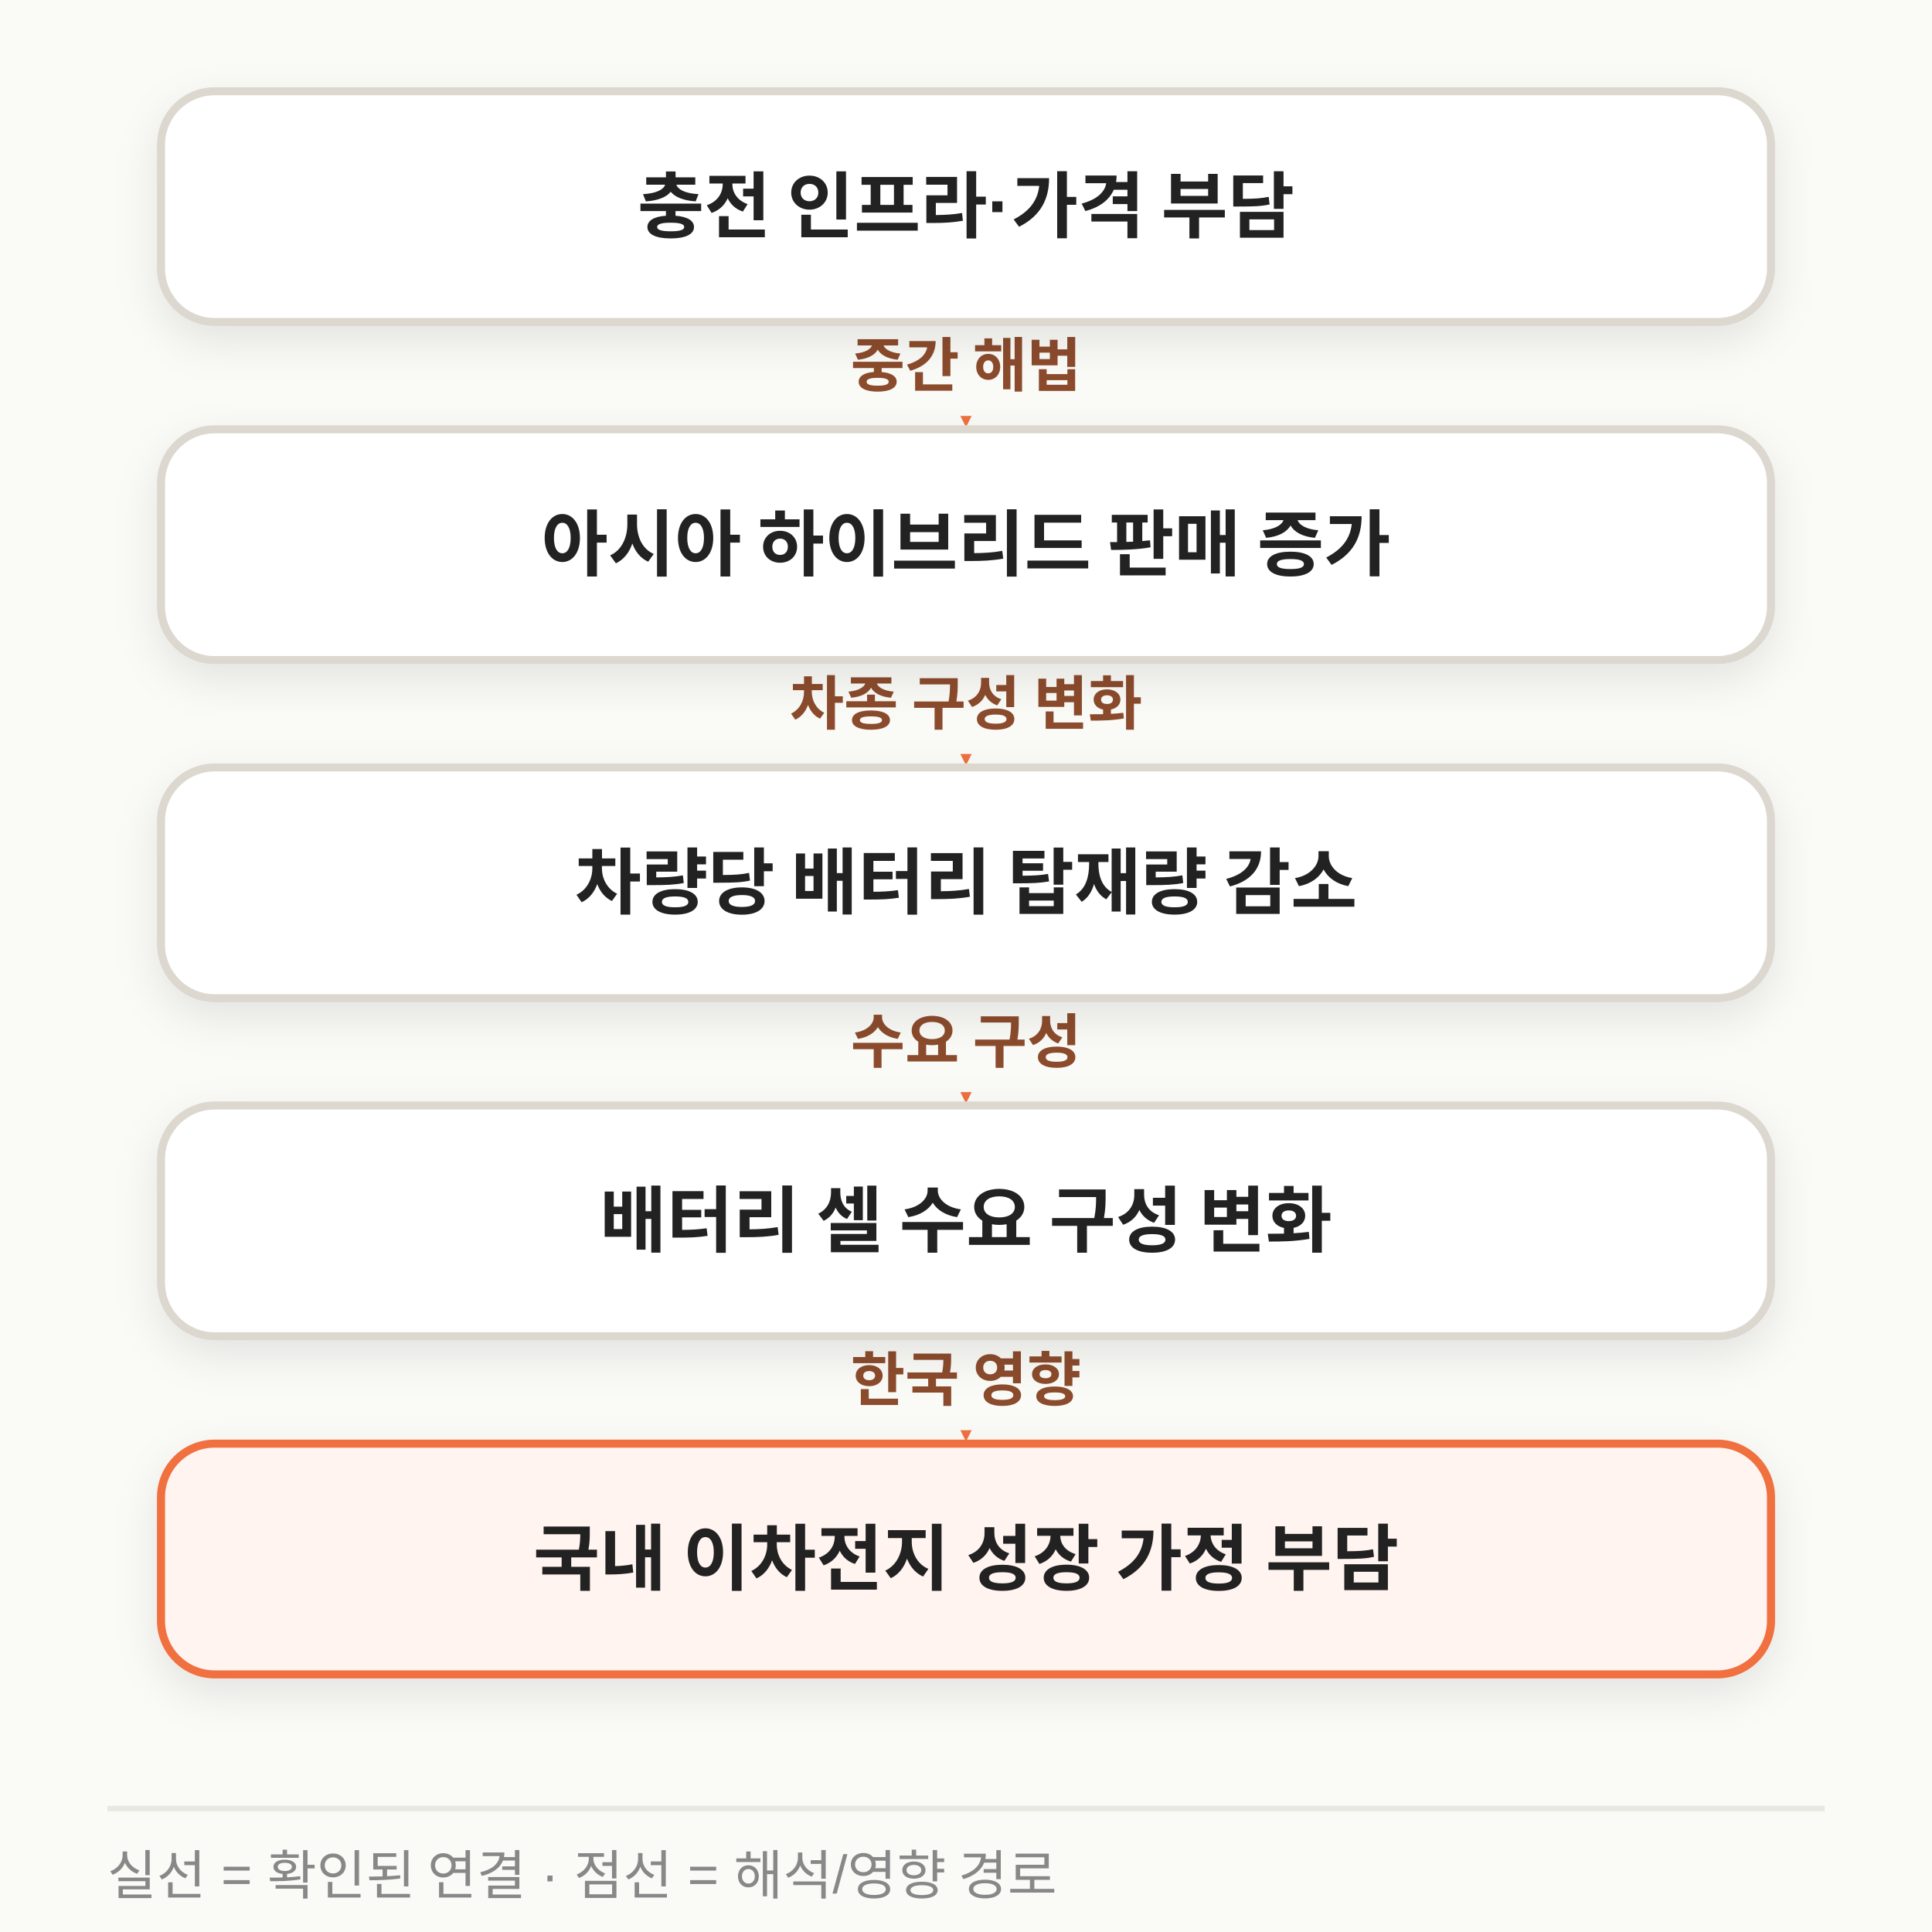
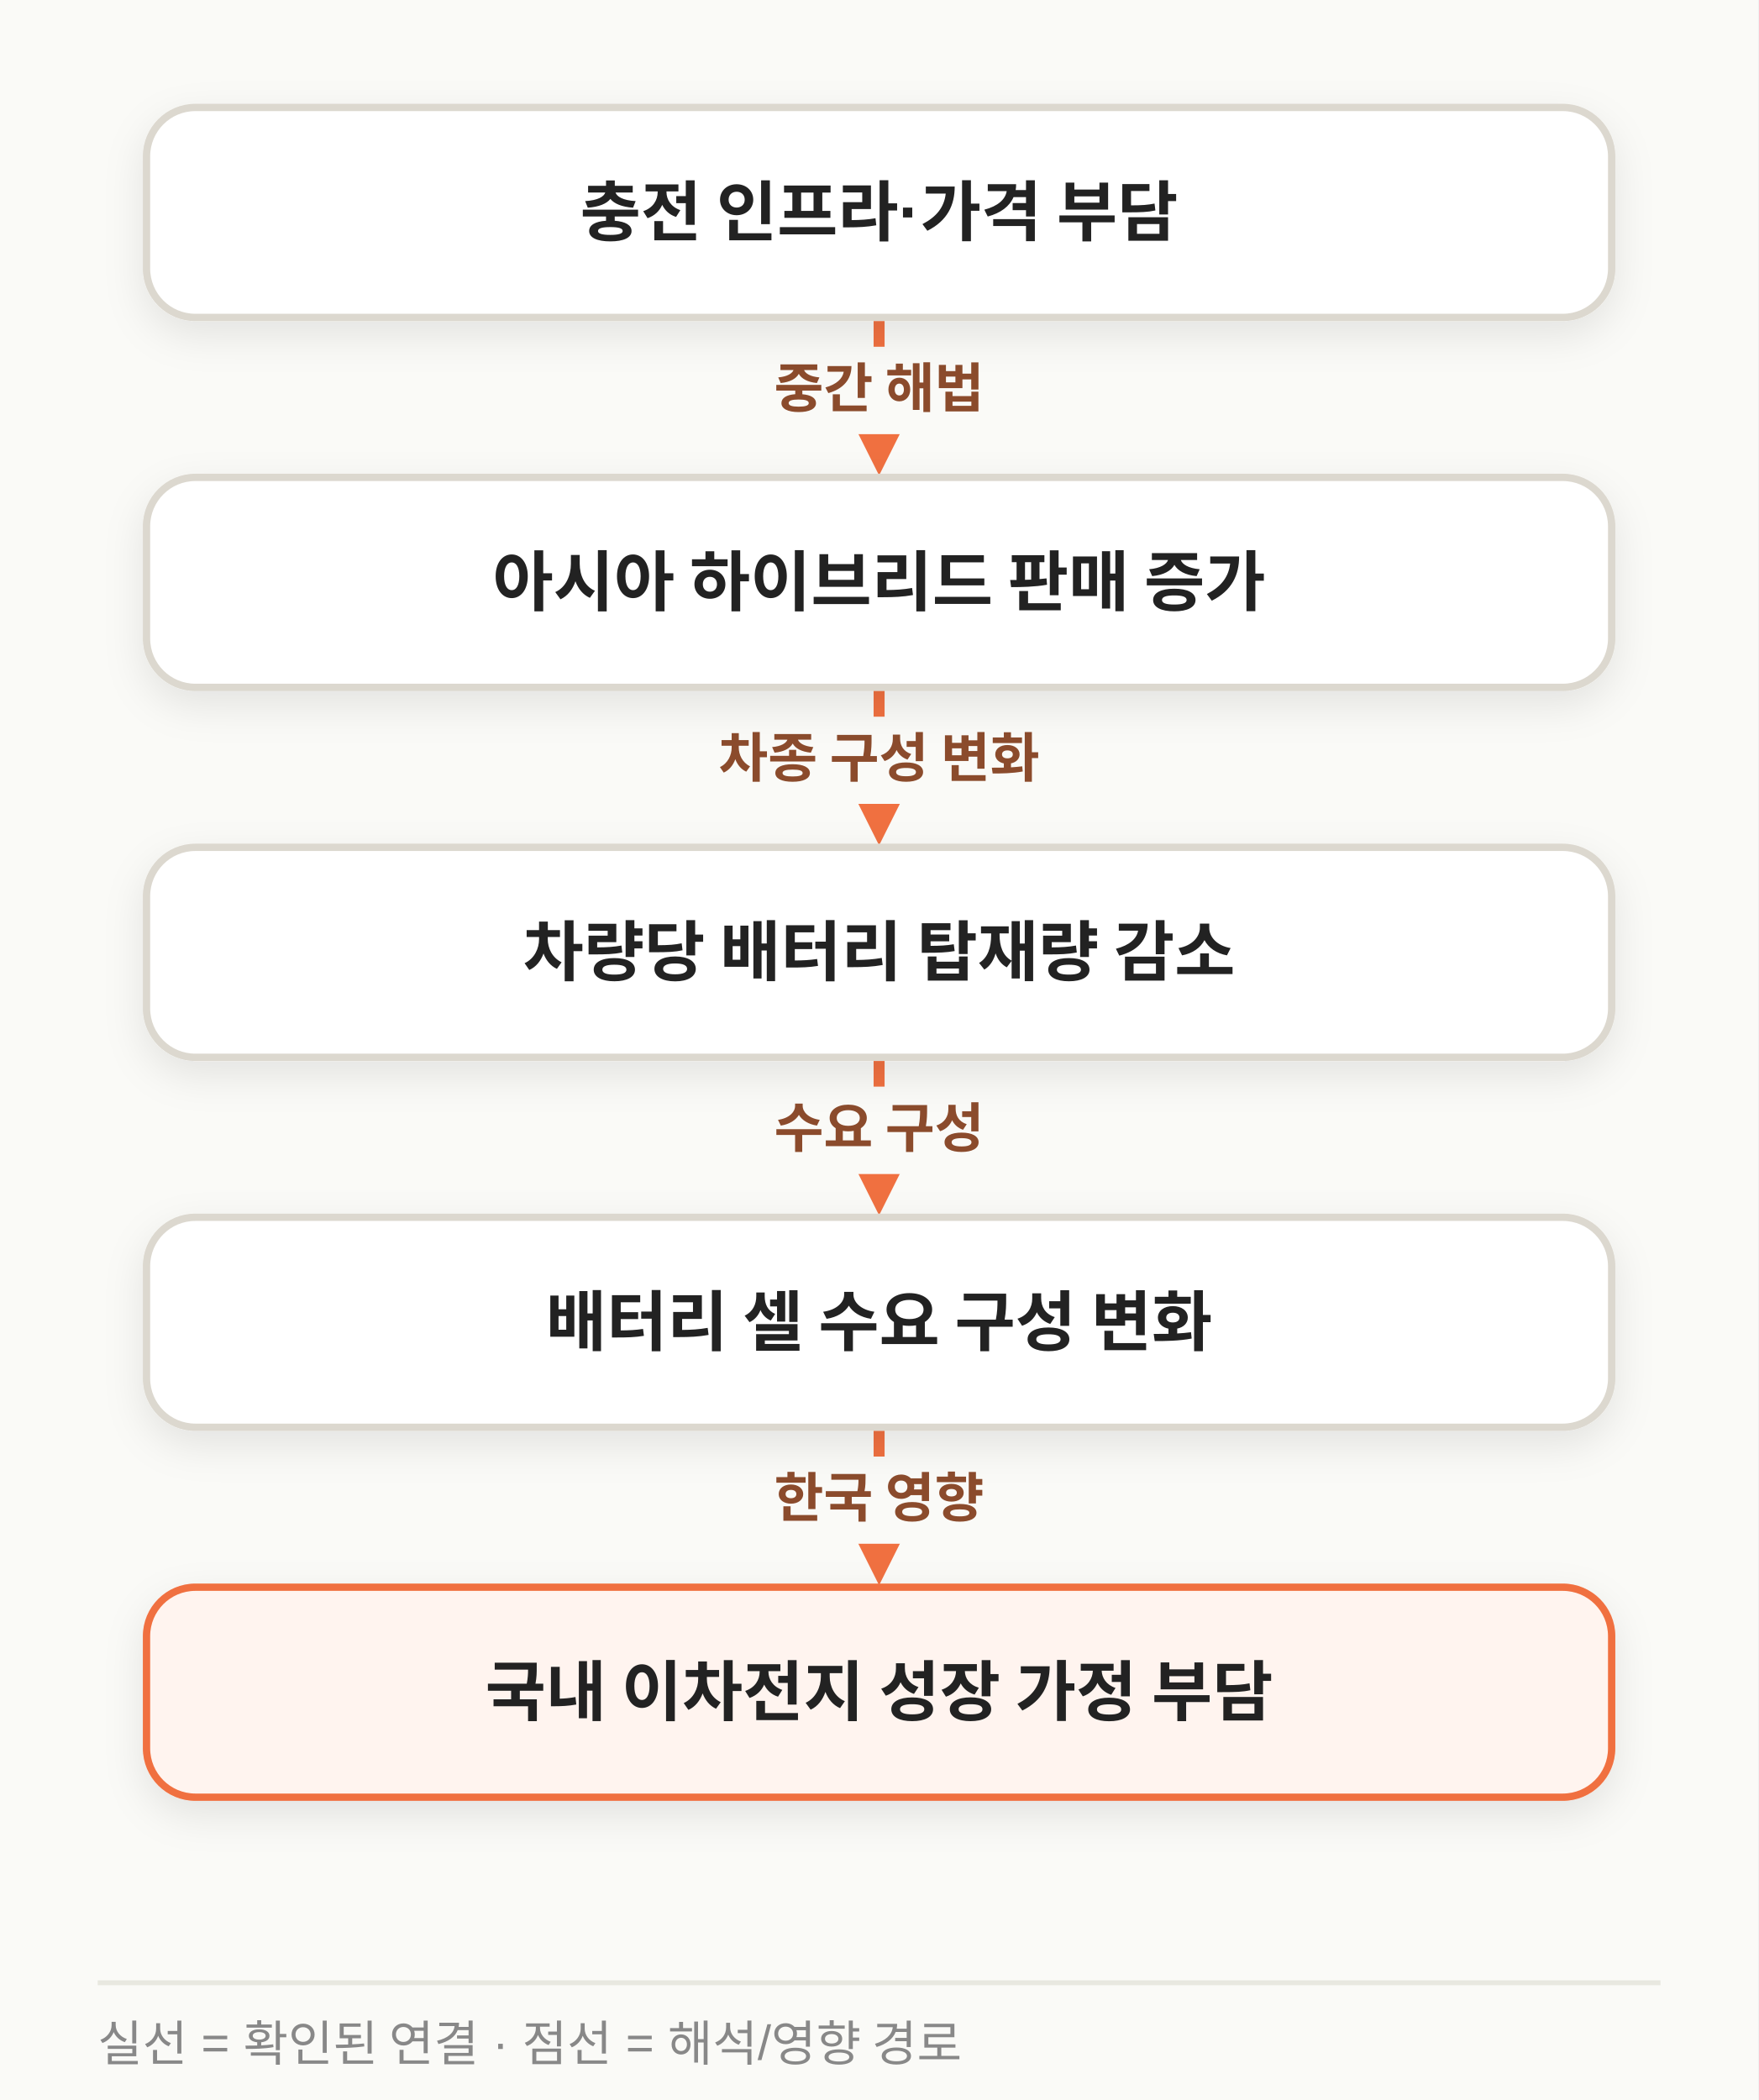
- <svg xmlns="http://www.w3.org/2000/svg" width="720" height="720" viewBox="0 0 720 720" class="morning-diagram morning-diagram-mobile" data-mobile-layout="same-topology" data-motion-orientation="TB" data-motion-steps="9">
+ <svg xmlns="http://www.w3.org/2000/svg" width="720" height="860" viewBox="0 0 720 860" class="morning-diagram morning-diagram-mobile" data-mobile-layout="same-topology" data-motion-orientation="TB" data-motion-steps="9">
  <defs>
    <filter id="shadow" x="-20%" y="-20%" width="140%" height="160%">
      <feDropShadow dx="0" dy="6" stdDeviation="8" flood-color="#111111" flood-opacity=".09" />
    </filter>
    <marker id="arrow" viewBox="0 0 10 10" refX="8" refY="5" markerWidth="8" markerHeight="8" orient="auto-start-reverse">
      <path d="M 0 0 L 10 5 L 0 10 z" fill="#F07040" />
    </marker>
  </defs>
-   <rect width="720" height="720" fill="#FAFAF7" />
+   <rect width="720" height="860" fill="#FAFAF7" />
  <g class="motion-step motion-edge" data-motion-step="1" data-from="A" data-to="B" style="--motion-delay:415ms">
-     <path d="M 360.0 120.0 C 360.0 140.0, 360.0 140.0, 360.0 152.0" fill="none" stroke="#F07040" stroke-width="4.5" stroke-dasharray="12 10" marker-end="url(#arrow)" />
-     <rect x="288.5" y="121.0" width="143" height="34" rx="17" fill="#FAFAF7" />
-     <text x="360.0" y="144.0" text-anchor="middle" font-family="Apple SD Gothic Neo,Malgun Gothic,Arial,sans-serif" font-size="22" font-weight="800" fill="#8B4B2C">중간 해법</text>
+     <path d="M 360.0 130.0 C 360.0 162.8, 360.0 162.8, 360.0 187.5" fill="none" stroke="#F07040" stroke-width="4.5" stroke-dasharray="12 10" marker-end="url(#arrow)" />
+     <rect x="288.5" y="143.8" width="143" height="34" rx="17" fill="#FAFAF7" />
+     <text x="360.0" y="166.8" text-anchor="middle" font-family="Apple SD Gothic Neo,Malgun Gothic,Arial,sans-serif" font-size="22" font-weight="800" fill="#8B4B2C">중간 해법</text>
  </g>
  <g class="motion-step motion-edge" data-motion-step="3" data-from="B" data-to="C" style="--motion-delay:1245ms">
-     <path d="M 360.0 246.0 C 360.0 266.0, 360.0 266.0, 360.0 278.0" fill="none" stroke="#F07040" stroke-width="4.5" stroke-dasharray="12 10" marker-end="url(#arrow)" />
-     <rect x="257.0" y="247.0" width="206" height="34" rx="17" fill="#FAFAF7" />
-     <text x="360.0" y="270.0" text-anchor="middle" font-family="Apple SD Gothic Neo,Malgun Gothic,Arial,sans-serif" font-size="22" font-weight="800" fill="#8B4B2C">차종 구성 변화</text>
+     <path d="M 360.0 281.5 C 360.0 314.2, 360.0 314.2, 360.0 339.0" fill="none" stroke="#F07040" stroke-width="4.5" stroke-dasharray="12 10" marker-end="url(#arrow)" />
+     <rect x="257.0" y="295.2" width="206" height="34" rx="17" fill="#FAFAF7" />
+     <text x="360.0" y="318.2" text-anchor="middle" font-family="Apple SD Gothic Neo,Malgun Gothic,Arial,sans-serif" font-size="22" font-weight="800" fill="#8B4B2C">차종 구성 변화</text>
  </g>
  <g class="motion-step motion-edge" data-motion-step="5" data-from="C" data-to="D" style="--motion-delay:2075ms">
-     <path d="M 360.0 372.0 C 360.0 392.0, 360.0 392.0, 360.0 404.0" fill="none" stroke="#F07040" stroke-width="4.5" stroke-dasharray="12 10" marker-end="url(#arrow)" />
-     <rect x="288.5" y="373.0" width="143" height="34" rx="17" fill="#FAFAF7" />
-     <text x="360.0" y="396.0" text-anchor="middle" font-family="Apple SD Gothic Neo,Malgun Gothic,Arial,sans-serif" font-size="22" font-weight="800" fill="#8B4B2C">수요 구성</text>
+     <path d="M 360.0 433.0 C 360.0 465.8, 360.0 465.8, 360.0 490.5" fill="none" stroke="#F07040" stroke-width="4.5" stroke-dasharray="12 10" marker-end="url(#arrow)" />
+     <rect x="288.5" y="446.8" width="143" height="34" rx="17" fill="#FAFAF7" />
+     <text x="360.0" y="469.8" text-anchor="middle" font-family="Apple SD Gothic Neo,Malgun Gothic,Arial,sans-serif" font-size="22" font-weight="800" fill="#8B4B2C">수요 구성</text>
  </g>
  <g class="motion-step motion-edge" data-motion-step="7" data-from="D" data-to="E" style="--motion-delay:2905ms">
-     <path d="M 360.0 498.0 C 360.0 518.0, 360.0 518.0, 360.0 530.0" fill="none" stroke="#F07040" stroke-width="4.5" stroke-dasharray="12 10" marker-end="url(#arrow)" />
-     <rect x="288.5" y="499.0" width="143" height="34" rx="17" fill="#FAFAF7" />
-     <text x="360.0" y="522.0" text-anchor="middle" font-family="Apple SD Gothic Neo,Malgun Gothic,Arial,sans-serif" font-size="22" font-weight="800" fill="#8B4B2C">한국 영향</text>
+     <path d="M 360.0 584.5 C 360.0 617.2, 360.0 617.2, 360.0 642.0" fill="none" stroke="#F07040" stroke-width="4.5" stroke-dasharray="12 10" marker-end="url(#arrow)" />
+     <rect x="288.5" y="598.2" width="143" height="34" rx="17" fill="#FAFAF7" />
+     <text x="360.0" y="621.2" text-anchor="middle" font-family="Apple SD Gothic Neo,Malgun Gothic,Arial,sans-serif" font-size="22" font-weight="800" fill="#8B4B2C">한국 영향</text>
  </g>
  <g class="motion-step motion-node" data-motion-step="0" style="--motion-delay:0ms;--motion-accent-delay:660ms">
-     <rect class="motion-node-shape" x="60.0" y="34.0" width="600.0" height="86" rx="20" fill="#FFFFFF" stroke="#DCD8CF" stroke-width="3" filter="url(#shadow)" />
-     <text x="360.0" y="77.0" text-anchor="middle" dominant-baseline="middle" font-family="Apple SD Gothic Neo,Malgun Gothic,Arial,sans-serif" font-size="27" font-weight="800" fill="#222222">충전 인프라·가격 부담</text>
+     <rect class="motion-node-shape" x="60.0" y="44.0" width="600.0" height="86" rx="20" fill="#FFFFFF" stroke="#DCD8CF" stroke-width="3" filter="url(#shadow)" />
+     <text x="360.0" y="87.0" text-anchor="middle" dominant-baseline="middle" font-family="Apple SD Gothic Neo,Malgun Gothic,Arial,sans-serif" font-size="27" font-weight="800" fill="#222222">충전 인프라·가격 부담</text>
  </g>
  <g class="motion-step motion-node" data-motion-step="2" style="--motion-delay:830ms;--motion-accent-delay:1490ms">
-     <rect class="motion-node-shape" x="60.0" y="160.0" width="600.0" height="86" rx="20" fill="#FFFFFF" stroke="#DCD8CF" stroke-width="3" filter="url(#shadow)" />
-     <text x="360.0" y="203.0" text-anchor="middle" dominant-baseline="middle" font-family="Apple SD Gothic Neo,Malgun Gothic,Arial,sans-serif" font-size="27" font-weight="800" fill="#222222">아시아 하이브리드 판매 증가</text>
+     <rect class="motion-node-shape" x="60.0" y="195.5" width="600.0" height="86" rx="20" fill="#FFFFFF" stroke="#DCD8CF" stroke-width="3" filter="url(#shadow)" />
+     <text x="360.0" y="238.5" text-anchor="middle" dominant-baseline="middle" font-family="Apple SD Gothic Neo,Malgun Gothic,Arial,sans-serif" font-size="27" font-weight="800" fill="#222222">아시아 하이브리드 판매 증가</text>
  </g>
  <g class="motion-step motion-node" data-motion-step="4" style="--motion-delay:1660ms;--motion-accent-delay:2320ms">
-     <rect class="motion-node-shape" x="60.0" y="286.0" width="600.0" height="86" rx="20" fill="#FFFFFF" stroke="#DCD8CF" stroke-width="3" filter="url(#shadow)" />
-     <text x="360.0" y="329.0" text-anchor="middle" dominant-baseline="middle" font-family="Apple SD Gothic Neo,Malgun Gothic,Arial,sans-serif" font-size="27" font-weight="800" fill="#222222">차량당 배터리 탑재량 감소</text>
+     <rect class="motion-node-shape" x="60.0" y="347.0" width="600.0" height="86" rx="20" fill="#FFFFFF" stroke="#DCD8CF" stroke-width="3" filter="url(#shadow)" />
+     <text x="360.0" y="390.0" text-anchor="middle" dominant-baseline="middle" font-family="Apple SD Gothic Neo,Malgun Gothic,Arial,sans-serif" font-size="27" font-weight="800" fill="#222222">차량당 배터리 탑재량 감소</text>
  </g>
  <g class="motion-step motion-node" data-motion-step="6" style="--motion-delay:2490ms;--motion-accent-delay:3150ms">
-     <rect class="motion-node-shape" x="60.0" y="412.0" width="600.0" height="86" rx="20" fill="#FFFFFF" stroke="#DCD8CF" stroke-width="3" filter="url(#shadow)" />
-     <text x="360.0" y="455.0" text-anchor="middle" dominant-baseline="middle" font-family="Apple SD Gothic Neo,Malgun Gothic,Arial,sans-serif" font-size="27" font-weight="800" fill="#222222">배터리 셀 수요 구성 변화</text>
+     <rect class="motion-node-shape" x="60.0" y="498.5" width="600.0" height="86" rx="20" fill="#FFFFFF" stroke="#DCD8CF" stroke-width="3" filter="url(#shadow)" />
+     <text x="360.0" y="541.5" text-anchor="middle" dominant-baseline="middle" font-family="Apple SD Gothic Neo,Malgun Gothic,Arial,sans-serif" font-size="27" font-weight="800" fill="#222222">배터리 셀 수요 구성 변화</text>
  </g>
  <g class="motion-step motion-node motion-risk" data-motion-step="8" style="--motion-delay:3320ms;--motion-accent-delay:3980ms">
-     <rect class="motion-node-shape" x="60.0" y="538.0" width="600.0" height="86" rx="20" fill="#FFF4EF" stroke="#F07040" stroke-width="3" filter="url(#shadow)" />
-     <text x="360.0" y="581.0" text-anchor="middle" dominant-baseline="middle" font-family="Apple SD Gothic Neo,Malgun Gothic,Arial,sans-serif" font-size="27" font-weight="800" fill="#222222">국내 이차전지 성장 가정 부담</text>
+     <rect class="motion-node-shape" x="60.0" y="650.0" width="600.0" height="86" rx="20" fill="#FFF4EF" stroke="#F07040" stroke-width="3" filter="url(#shadow)" />
+     <text x="360.0" y="693.0" text-anchor="middle" dominant-baseline="middle" font-family="Apple SD Gothic Neo,Malgun Gothic,Arial,sans-serif" font-size="27" font-weight="800" fill="#222222">국내 이차전지 성장 가정 부담</text>
  </g>
-   <line x1="40" y1="674" x2="680" y2="674" stroke="#E8E8E0" stroke-width="2" />
-   <text x="40" y="706" font-family="Apple SD Gothic Neo,Malgun Gothic,Arial,sans-serif" font-size="20" fill="#888888">실선 = 확인된 연결 · 점선 = 해석/영향 경로</text>
+   <line x1="40" y1="812" x2="680" y2="812" stroke="#E8E8E0" stroke-width="2" />
+   <text x="40" y="844" font-family="Apple SD Gothic Neo,Malgun Gothic,Arial,sans-serif" font-size="20" fill="#888888">실선 = 확인된 연결 · 점선 = 해석/영향 경로</text>
</svg>
